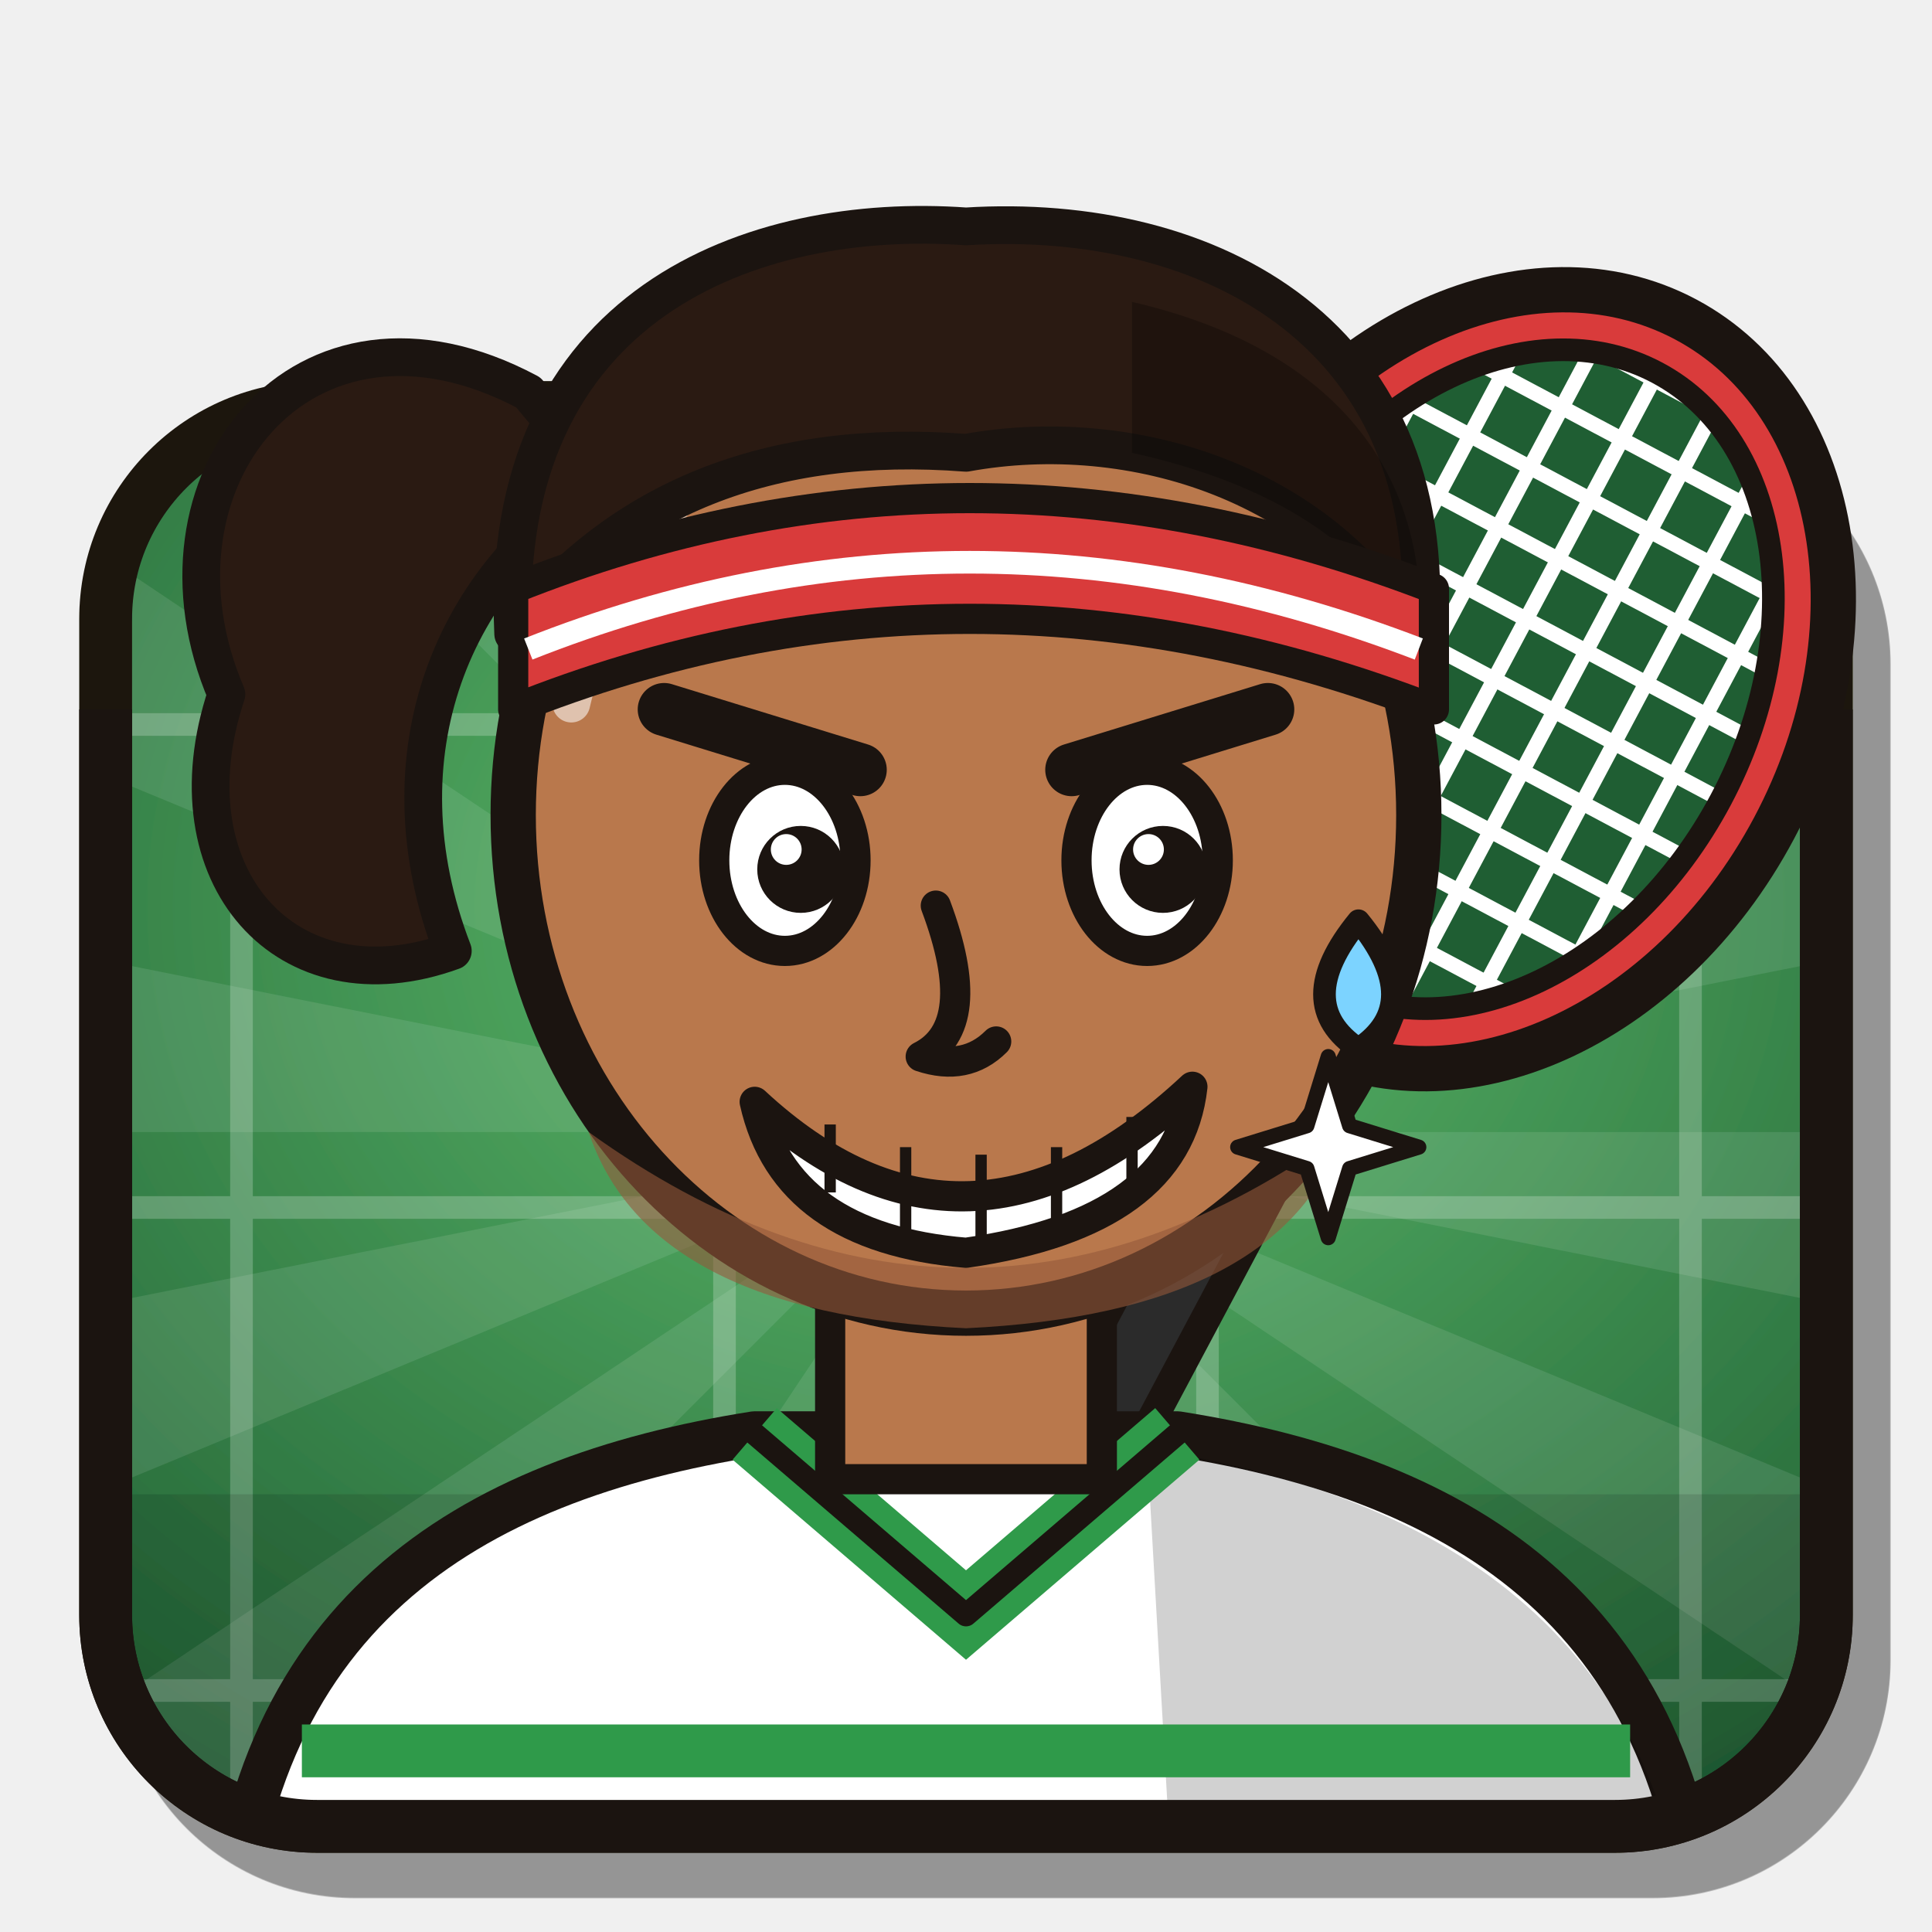
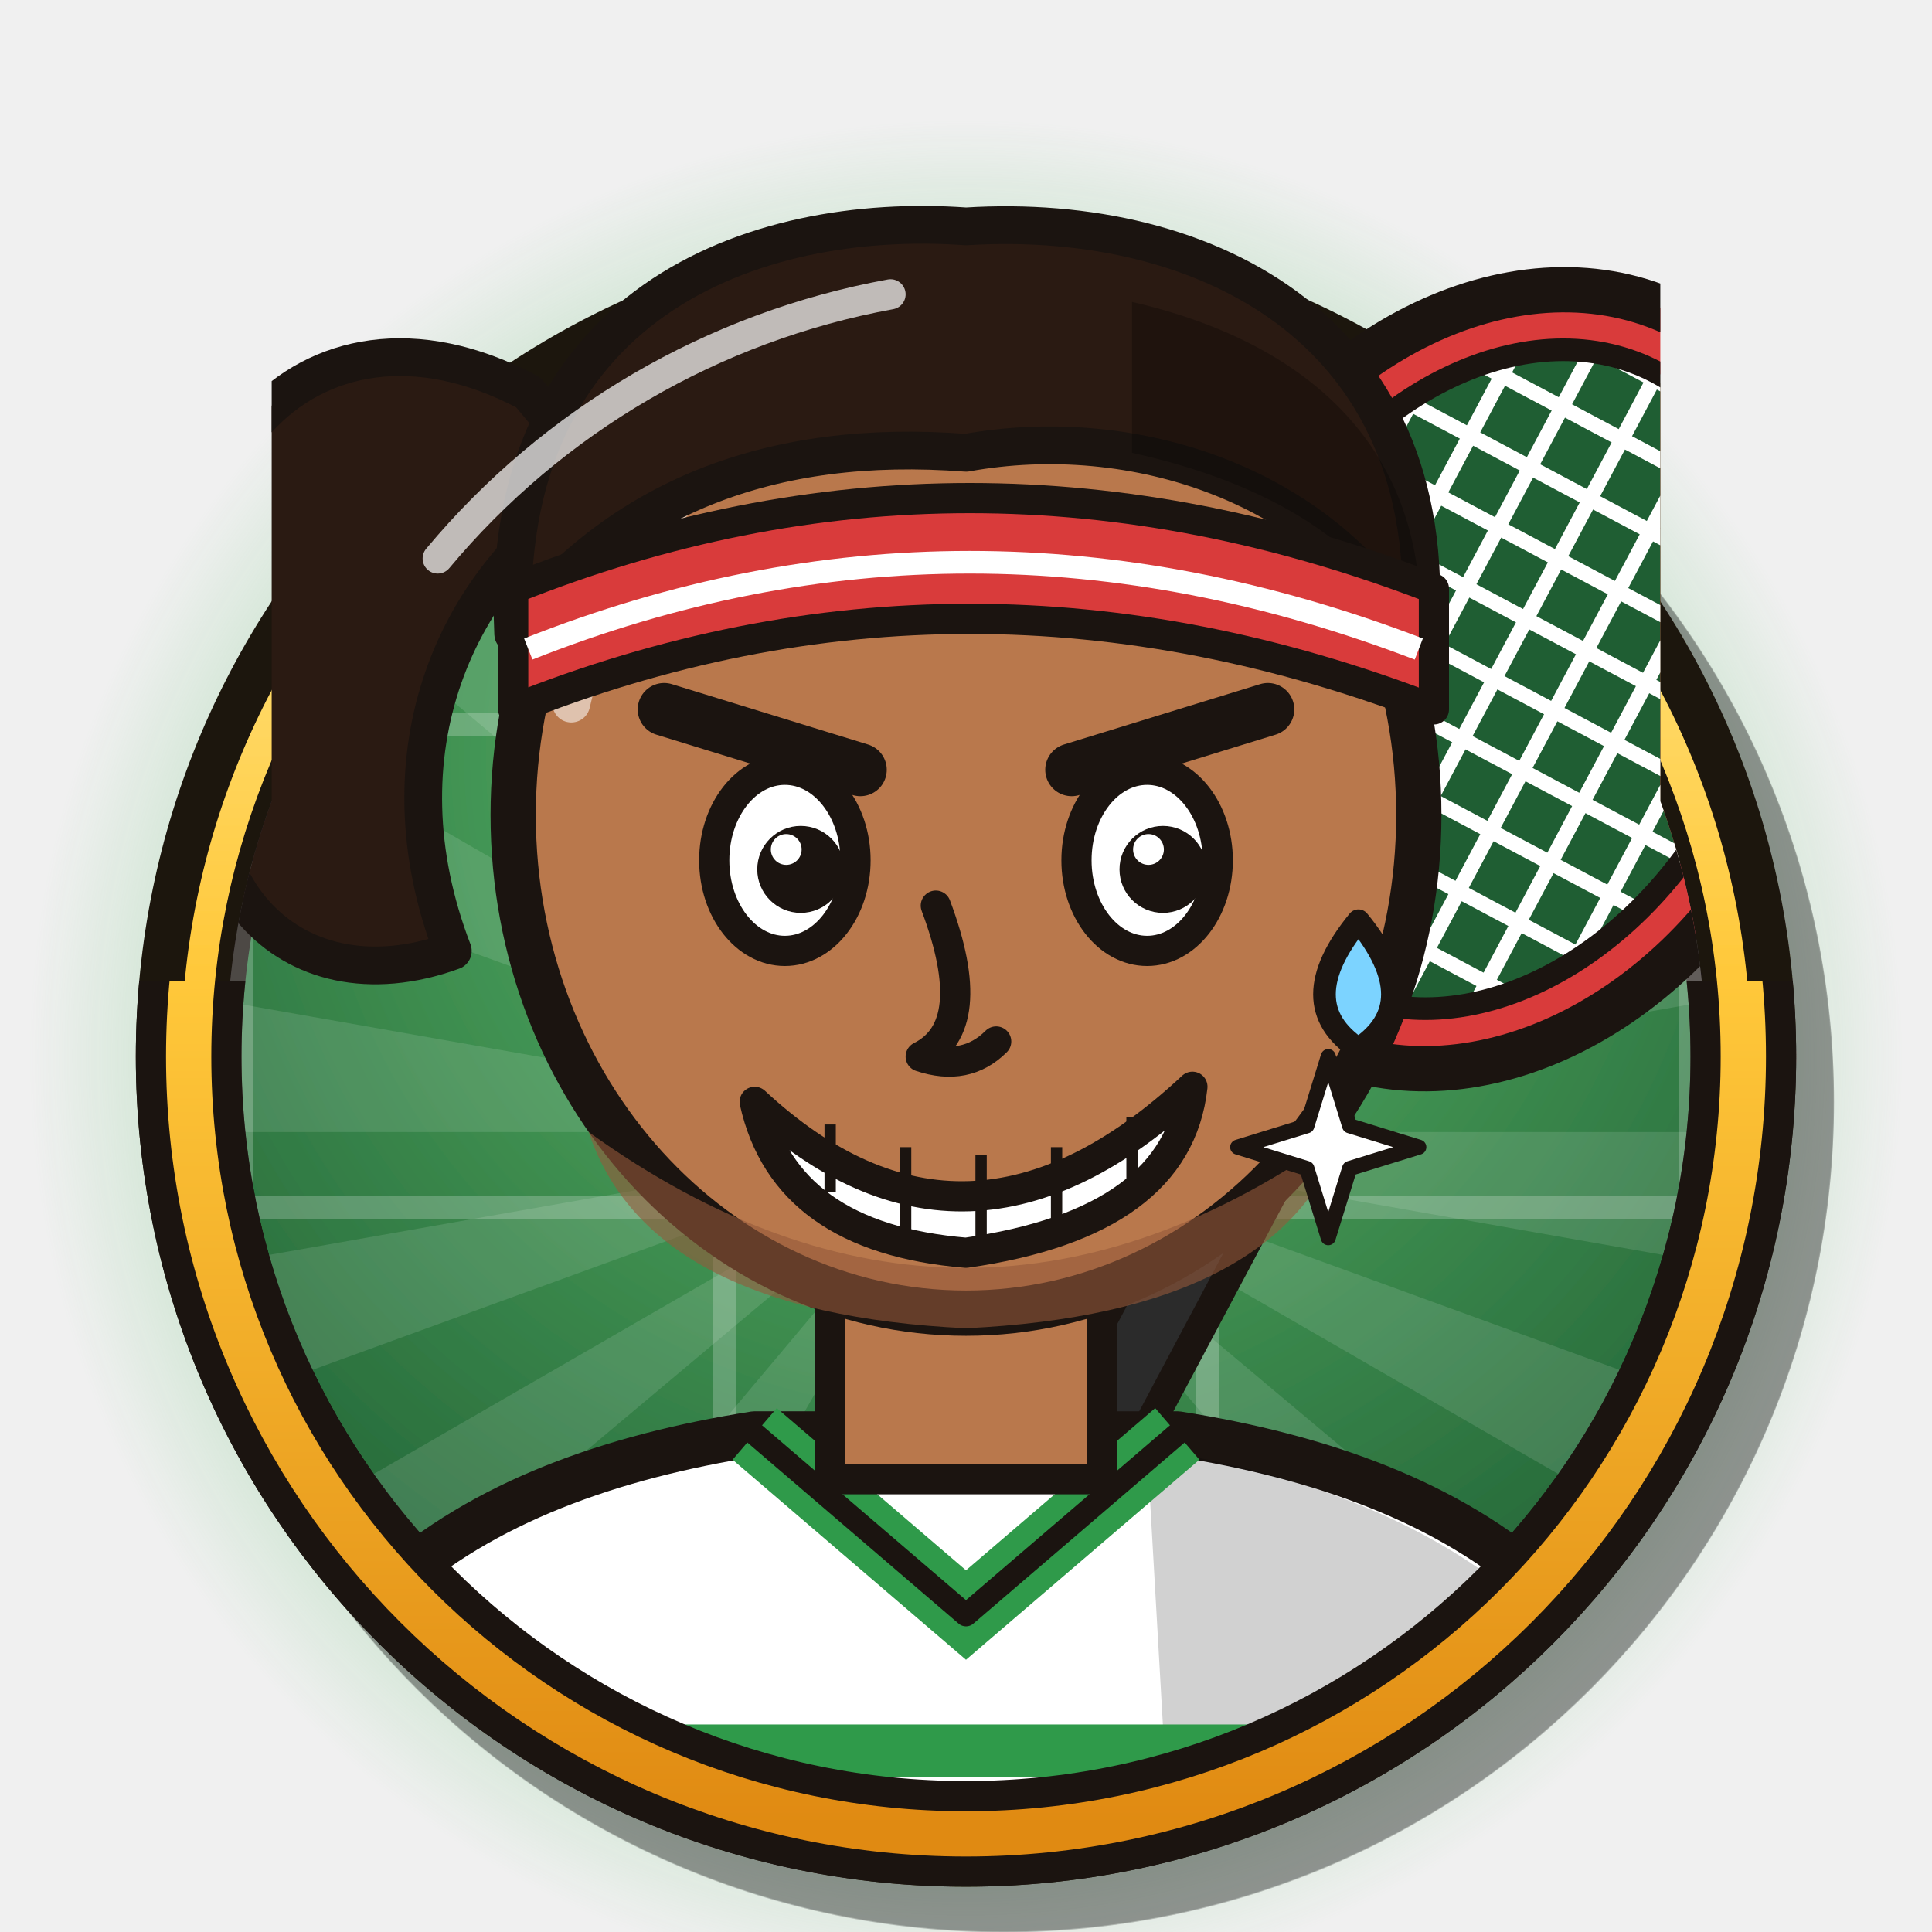
<svg xmlns="http://www.w3.org/2000/svg" width="256" height="256" viewBox="0 0 256 256">
  <style>.lg{font-family:'Luckiest Guy',sans-serif}.li{font-family:'Lilita One',sans-serif}</style>
  <defs>
    <linearGradient id="gold" x1="0" y1="0" x2="0" y2="1">
      <stop offset="0" stop-color="#fff2a8" />
      <stop offset=".45" stop-color="#ffc83a" />
      <stop offset="1" stop-color="#e08a12" />
    </linearGradient>
    <linearGradient id="goldText" x1="0" y1="0" x2="0" y2="1">
      <stop offset="0" stop-color="#fff7c2" />
      <stop offset=".5" stop-color="#ffd23f" />
      <stop offset=".51" stop-color="#ffb21e" />
      <stop offset="1" stop-color="#f47d12" />
    </linearGradient>
    <radialGradient id="ballG" cx=".38" cy=".32" r=".8">
      <stop offset="0" stop-color="#fbffb0" />
      <stop offset=".55" stop-color="#d9ef3b" />
      <stop offset="1" stop-color="#a9c21c" />
    </radialGradient>
    <pattern id="dots" width="9" height="9" patternUnits="userSpaceOnUse">
      <circle cx="4.5" cy="4.5" r="1.6" fill="#000" opacity=".16" />
    </pattern>
    <pattern id="dotsL" width="9" height="9" patternUnits="userSpaceOnUse">
      <circle cx="4.5" cy="4.5" r="1.6" fill="#fff" opacity=".18" />
    </pattern>
    <pattern id="grain" width="6" height="6" patternUnits="userSpaceOnUse">
      <circle cx="1" cy="2" r=".6" fill="#000" opacity=".06" />
      <circle cx="4" cy="5" r=".5" fill="#fff" opacity=".07" />
    </pattern>
    <filter id="comic" x="-20%" y="-20%" width="150%" height="150%">
      <feOffset dx="5" dy="6" in="SourceAlpha" result="o" />
      <feFlood flood-color="#000" flood-opacity=".38" />
      <feComposite in2="o" operator="in" result="s" />
      <feMerge>
        <feMergeNode in="s" />
        <feMergeNode in="SourceGraphic" />
      </feMerge>
    </filter>
  </defs>
-   <radialGradient id="bgc" cx=".5" cy=".35" r=".8">
+   <radialGradient id="bgc" cx=".5" cy=".3" r=".75">
    <stop offset="0" stop-color="#5fc06e" />
    <stop offset="1" stop-color="#1f5e33" />
+   </radialGradient>
+   <radialGradient id="haloc" cx=".5" cy=".5" r=".5">
+     <stop offset=".6" stop-color="#5fc06e" stop-opacity=".55" />
+     <stop offset="1" stop-color="#5fc06e" stop-opacity="0" />
  </radialGradient>
  <pattern id="pat_c" width="64" height="64" patternUnits="userSpaceOnUse">
    <path d="M0,32 H64 M32,0 V64" stroke="#fff" stroke-width="3" opacity=".22" />
  </pattern>
  <clipPath id="ccc">
-     <rect x="14" y="54" width="228" height="188" rx="28" />
+     <circle cx="128" cy="140" r="98" />
  </clipPath>
  <clipPath id="chc">
-     <rect x="6" y="-80" width="244" height="322" rx="28" />
+     <circle cx="128" cy="140" r="98" />
+     <rect x="36" y="-60" width="184" height="200" />
  </clipPath>
  <clipPath id="botc">
-     <rect x="0" y="94" width="256" height="200" />
+     <rect x="0" y="130" width="256" height="200" />
  </clipPath>
+   <circle cx="128" cy="140" r="124" fill="url(#haloc)" />
  <g filter="url(#comic)">
-     <rect x="14" y="54" width="228" height="188" rx="28" fill="url(#bgc)" />
+     <circle cx="128" cy="140" r="107" fill="url(#gold)" stroke="#1b1410" stroke-width="6" stroke-linejoin="round" stroke-linecap="round" />
+     <circle cx="128" cy="140" r="98" fill="url(#bgc)" stroke="#1b1410" stroke-width="4" stroke-linejoin="round" stroke-linecap="round" />
    <g clip-path="url(#ccc)">
-       <path d="M128,150L358,150L353.58,194.87Z" fill="#fff" opacity="0.1" />
-       <path d="M128,150L340.49,238.02L319.24,277.78Z" fill="#fff" opacity="0.1" />
-       <path d="M128,150L290.63,312.63L255.78,341.24Z" fill="#fff" opacity="0.1" />
-       <path d="M128,150L216.02,362.49L172.87,375.58Z" fill="#fff" opacity="0.1" />
-       <path d="M128,150L128,380L83.13,375.58Z" fill="#fff" opacity="0.1" />
-       <path d="M128,150L39.98,362.49L0.22,341.24Z" fill="#fff" opacity="0.1" />
-       <path d="M128,150L-34.63,312.63L-63.24,277.78Z" fill="#fff" opacity="0.1" />
-       <path d="M128,150L-84.49,238.02L-97.58,194.87Z" fill="#fff" opacity="0.1" />
-       <path d="M128,150L-102,150L-97.58,105.13Z" fill="#fff" opacity="0.1" />
-       <path d="M128,150L-84.49,61.98L-63.24,22.22Z" fill="#fff" opacity="0.1" />
-       <path d="M128,150L-34.63,-12.63L0.22,-41.24Z" fill="#fff" opacity="0.1" />
-       <path d="M128,150L39.98,-62.49L83.13,-75.58Z" fill="#fff" opacity="0.1" />
-       <path d="M128,150L128,-80L172.87,-75.58Z" fill="#fff" opacity="0.1" />
-       <path d="M128,150L216.02,-62.49L255.78,-41.24Z" fill="#fff" opacity="0.1" />
-       <path d="M128,150L290.63,-12.63L319.24,22.22Z" fill="#fff" opacity="0.1" />
-       <path d="M128,150L340.49,61.98L353.58,105.13Z" fill="#fff" opacity="0.1" />
-       <rect x="14" y="54" width="228" height="188" fill="url(#pat_c)" />
-       <rect x="14" y="198" width="228" height="44" fill="#000" opacity=".12" />
+       <path d="M128,150L288,150L285.57,177.78Z" fill="#fff" opacity="0.12" />
+       <path d="M128,150L278.35,204.72L266.56,230Z" fill="#fff" opacity="0.12" />
+       <path d="M128,150L250.57,252.85L230.85,272.57Z" fill="#fff" opacity="0.12" />
+       <path d="M128,150L208,288.56L182.72,300.35Z" fill="#fff" opacity="0.12" />
+       <path d="M128,150L155.78,307.57L128,310Z" fill="#fff" opacity="0.12" />
+       <path d="M128,150L100.22,307.57L73.28,300.35Z" fill="#fff" opacity="0.12" />
+       <path d="M128,150L48,288.56L25.15,272.57Z" fill="#fff" opacity="0.12" />
+       <path d="M128,150L5.43,252.85L-10.56,230Z" fill="#fff" opacity="0.12" />
+       <path d="M128,150L-22.35,204.72L-29.57,177.78Z" fill="#fff" opacity="0.12" />
+       <path d="M128,150L-32,150L-29.57,122.22Z" fill="#fff" opacity="0.12" />
+       <path d="M128,150L-22.35,95.28L-10.56,70Z" fill="#fff" opacity="0.12" />
+       <path d="M128,150L5.43,47.15L25.15,27.43Z" fill="#fff" opacity="0.12" />
+       <path d="M128,150L48,11.44L73.28,-0.35Z" fill="#fff" opacity="0.12" />
+       <path d="M128,150L100.22,-7.57L128,-10Z" fill="#fff" opacity="0.12" />
+       <path d="M128,150L155.78,-7.57L182.72,-0.35Z" fill="#fff" opacity="0.12" />
+       <path d="M128,150L208,11.44L230.85,27.43Z" fill="#fff" opacity="0.12" />
+       <path d="M128,150L250.57,47.15L266.56,70Z" fill="#fff" opacity="0.12" />
+       <path d="M128,150L278.35,95.28L285.57,122.22Z" fill="#fff" opacity="0.12" />
+       <rect x="0" y="0" width="256" height="256" fill="url(#pat_c)" />
+       <ellipse cx="128" cy="230" rx="98" ry="34" fill="#000" opacity=".16" />
    </g>
-     <rect x="14" y="54" width="228" height="188" rx="28" fill="none" stroke="#1b1410" stroke-width="7" stroke-linejoin="round" stroke-linecap="round" />
  </g>
  <g clip-path="url(#chc)">
    <g transform="translate(198 90) rotate(28)">
      <clipPath id="rhc">
        <ellipse cx="0" cy="0" rx="34" ry="46" />
      </clipPath>
      <rect x="-6" y="44" width="12" height="80" rx="5" fill="#2b2b2b" stroke="#1b1410" stroke-width="4" stroke-linejoin="round" stroke-linecap="round" />
      <ellipse cx="0" cy="0" rx="42" ry="54" fill="#d93b3b" stroke="#1b1410" stroke-width="6" stroke-linejoin="round" stroke-linecap="round" />
      <ellipse cx="0" cy="0" rx="34" ry="46" fill="#1f5e33" />
      <g clip-path="url(#rhc)">
        <line x1="-36" y1="-60" x2="-36" y2="60" stroke="#fff" stroke-width="2" />
        <line x1="-27" y1="-60" x2="-27" y2="60" stroke="#fff" stroke-width="2" />
        <line x1="-18" y1="-60" x2="-18" y2="60" stroke="#fff" stroke-width="2" />
        <line x1="-9" y1="-60" x2="-9" y2="60" stroke="#fff" stroke-width="2" />
        <line x1="0" y1="-60" x2="0" y2="60" stroke="#fff" stroke-width="2" />
        <line x1="9" y1="-60" x2="9" y2="60" stroke="#fff" stroke-width="2" />
        <line x1="18" y1="-60" x2="18" y2="60" stroke="#fff" stroke-width="2" />
        <line x1="27" y1="-60" x2="27" y2="60" stroke="#fff" stroke-width="2" />
        <line x1="36" y1="-60" x2="36" y2="60" stroke="#fff" stroke-width="2" />
        <line x1="-46" y1="-45" x2="46" y2="-45" stroke="#fff" stroke-width="2" />
        <line x1="-46" y1="-36" x2="46" y2="-36" stroke="#fff" stroke-width="2" />
        <line x1="-46" y1="-27" x2="46" y2="-27" stroke="#fff" stroke-width="2" />
        <line x1="-46" y1="-18" x2="46" y2="-18" stroke="#fff" stroke-width="2" />
        <line x1="-46" y1="-9" x2="46" y2="-9" stroke="#fff" stroke-width="2" />
        <line x1="-46" y1="0" x2="46" y2="0" stroke="#fff" stroke-width="2" />
        <line x1="-46" y1="9" x2="46" y2="9" stroke="#fff" stroke-width="2" />
        <line x1="-46" y1="18" x2="46" y2="18" stroke="#fff" stroke-width="2" />
        <line x1="-46" y1="27" x2="46" y2="27" stroke="#fff" stroke-width="2" />
        <line x1="-46" y1="36" x2="46" y2="36" stroke="#fff" stroke-width="2" />
        <line x1="-46" y1="45" x2="46" y2="45" stroke="#fff" stroke-width="2" />
      </g>
      <ellipse cx="0" cy="0" rx="34" ry="46" fill="none" stroke="#1b1410" stroke-width="3" stroke-linejoin="round" stroke-linecap="round" />
    </g>
    <path d="M70,52 C40,36 18,64 30,92 C22,116 38,134 60,126 C50,100 60,76 80,64Z" fill="#2a1a12" stroke="#1b1410" stroke-width="5" stroke-linejoin="round" stroke-linecap="round" />
    <path d="M30,262 C32,214 62,196 100,190 L156,190 C194,196 224,214 226,262Z" fill="#ffffff" stroke="#1b1410" stroke-width="6" stroke-linejoin="round" stroke-linecap="round" />
    <path d="M152,192 C192,198 222,218 224,262 L156,262Z" fill="#000" opacity=".18" />
    <path d="M100,190 L128,214 L156,190" fill="none" stroke="#2f9a4a" stroke-width="9" />
    <path d="M100,190 L128,214 L156,190" fill="none" stroke="#1b1410" stroke-width="3" stroke-linejoin="round" stroke-linecap="round" />
    <path d="M40,232 h176" stroke="#2f9a4a" stroke-width="7" />
    <rect x="110" y="164" width="36" height="32" fill="#b9784c" stroke="#1b1410" stroke-width="4" stroke-linejoin="round" stroke-linecap="round" />
    <ellipse cx="128" cy="108" rx="60" ry="66" fill="#b9784c" stroke="#1b1410" stroke-width="6" stroke-linejoin="round" stroke-linecap="round" />
    <path d="M75.7,93.23 A54,59.4 0 0,1 119.55,49.33" fill="none" stroke="#fff" stroke-width="5" stroke-linecap="round" opacity=".55" />
    <path d="M78,150 Q128,186 178,150 Q170,174 128,176 Q86,174 78,150Z" fill="#94593a" opacity=".6" />
    <path d="M68,84 C66,40 100,28 128,30 C160,28 192,44 188,86 C176,64 150,56 128,60 C102,58 82,66 68,84Z" fill="#2a1a12" stroke="#1b1410" stroke-width="5" stroke-linejoin="round" stroke-linecap="round" />
    <path d="M150,40 C176,46 190,62 188,86 C182,72 168,64 150,60Z" fill="#000" opacity=".25" />
    <path d="M68,78 Q128,54 190,78 L190,94 Q128,70 68,94Z" fill="#d93b3b" stroke="#1b1410" stroke-width="4" stroke-linejoin="round" stroke-linecap="round" />
    <path d="M70,86 Q128,63 188,86" fill="none" stroke="#fff" stroke-width="3" />
    <path d="M88,94 l26,8 M168,94 l-26,8" stroke="#1b1410" stroke-width="7" stroke-linejoin="round" stroke-linecap="round" />
    <ellipse cx="104" cy="114" rx="9.36" ry="12" fill="#fff" stroke="#1b1410" stroke-width="4" stroke-linejoin="round" stroke-linecap="round" />
    <circle cx="106.1" cy="115.2" r="5.76" fill="#1b1410" />
    <circle cx="104.18" cy="112.56" r="2.04" fill="#fff" />
    <ellipse cx="152" cy="114" rx="9.36" ry="12" fill="#fff" stroke="#1b1410" stroke-width="4" stroke-linejoin="round" stroke-linecap="round" />
    <circle cx="154.1" cy="115.2" r="5.76" fill="#1b1410" />
    <circle cx="152.18" cy="112.56" r="2.04" fill="#fff" />
    <path d="M124,120 q6,16 -2,20 q6,2 10,-2" fill="none" stroke="#1b1410" stroke-width="4" stroke-linejoin="round" stroke-linecap="round" />
    <path d="M100,146 Q128,172 158,144 Q156,162 128,166 Q104,164 100,146Z" fill="#fff" stroke="#1b1410" stroke-width="4" stroke-linejoin="round" stroke-linecap="round" />
    <path d="M110,149 v9 M120,152 v11 M130,153 v11 M140,152 v11 M150,148 v9" stroke="#1b1410" stroke-width="1.5" />
    <path d="M180,122 q9,11 0,17 q-9,-6 0,-17Z" fill="#7cd3ff" stroke="#1b1410" stroke-width="3" stroke-linejoin="round" stroke-linecap="round" />
    <path d="M176,140L178.83,149.17L188,152L178.83,154.83L176,164L173.17,154.83L164,152L173.17,149.17Z" fill="#fff" stroke="#1b1410" stroke-width="2" stroke-linejoin="round" stroke-linecap="round" />
  </g>
-   <rect x="14" y="54" width="228" height="188" rx="28" fill="none" stroke="#1b1410" stroke-width="7" clip-path="url(#botc)" />
-   <path d="M30,62 Q128,48 226,62" fill="none" stroke="#fff" stroke-width="3" opacity=".35" clip-path="url(#botc)" />
+   <g clip-path="url(#botc)">
+     <circle cx="128" cy="140" r="107" fill="none" stroke="#1b1410" stroke-width="6" />
+     <circle cx="128" cy="140" r="102.5" fill="none" stroke="url(#gold)" stroke-width="7" />
+     <circle cx="128" cy="140" r="98" fill="none" stroke="#1b1410" stroke-width="4" />
+   </g>
+   <path d="M58,74 A102,102 0 0,1 118,39" fill="none" stroke="#fff" stroke-width="4" stroke-linecap="round" opacity=".7" />
</svg>
